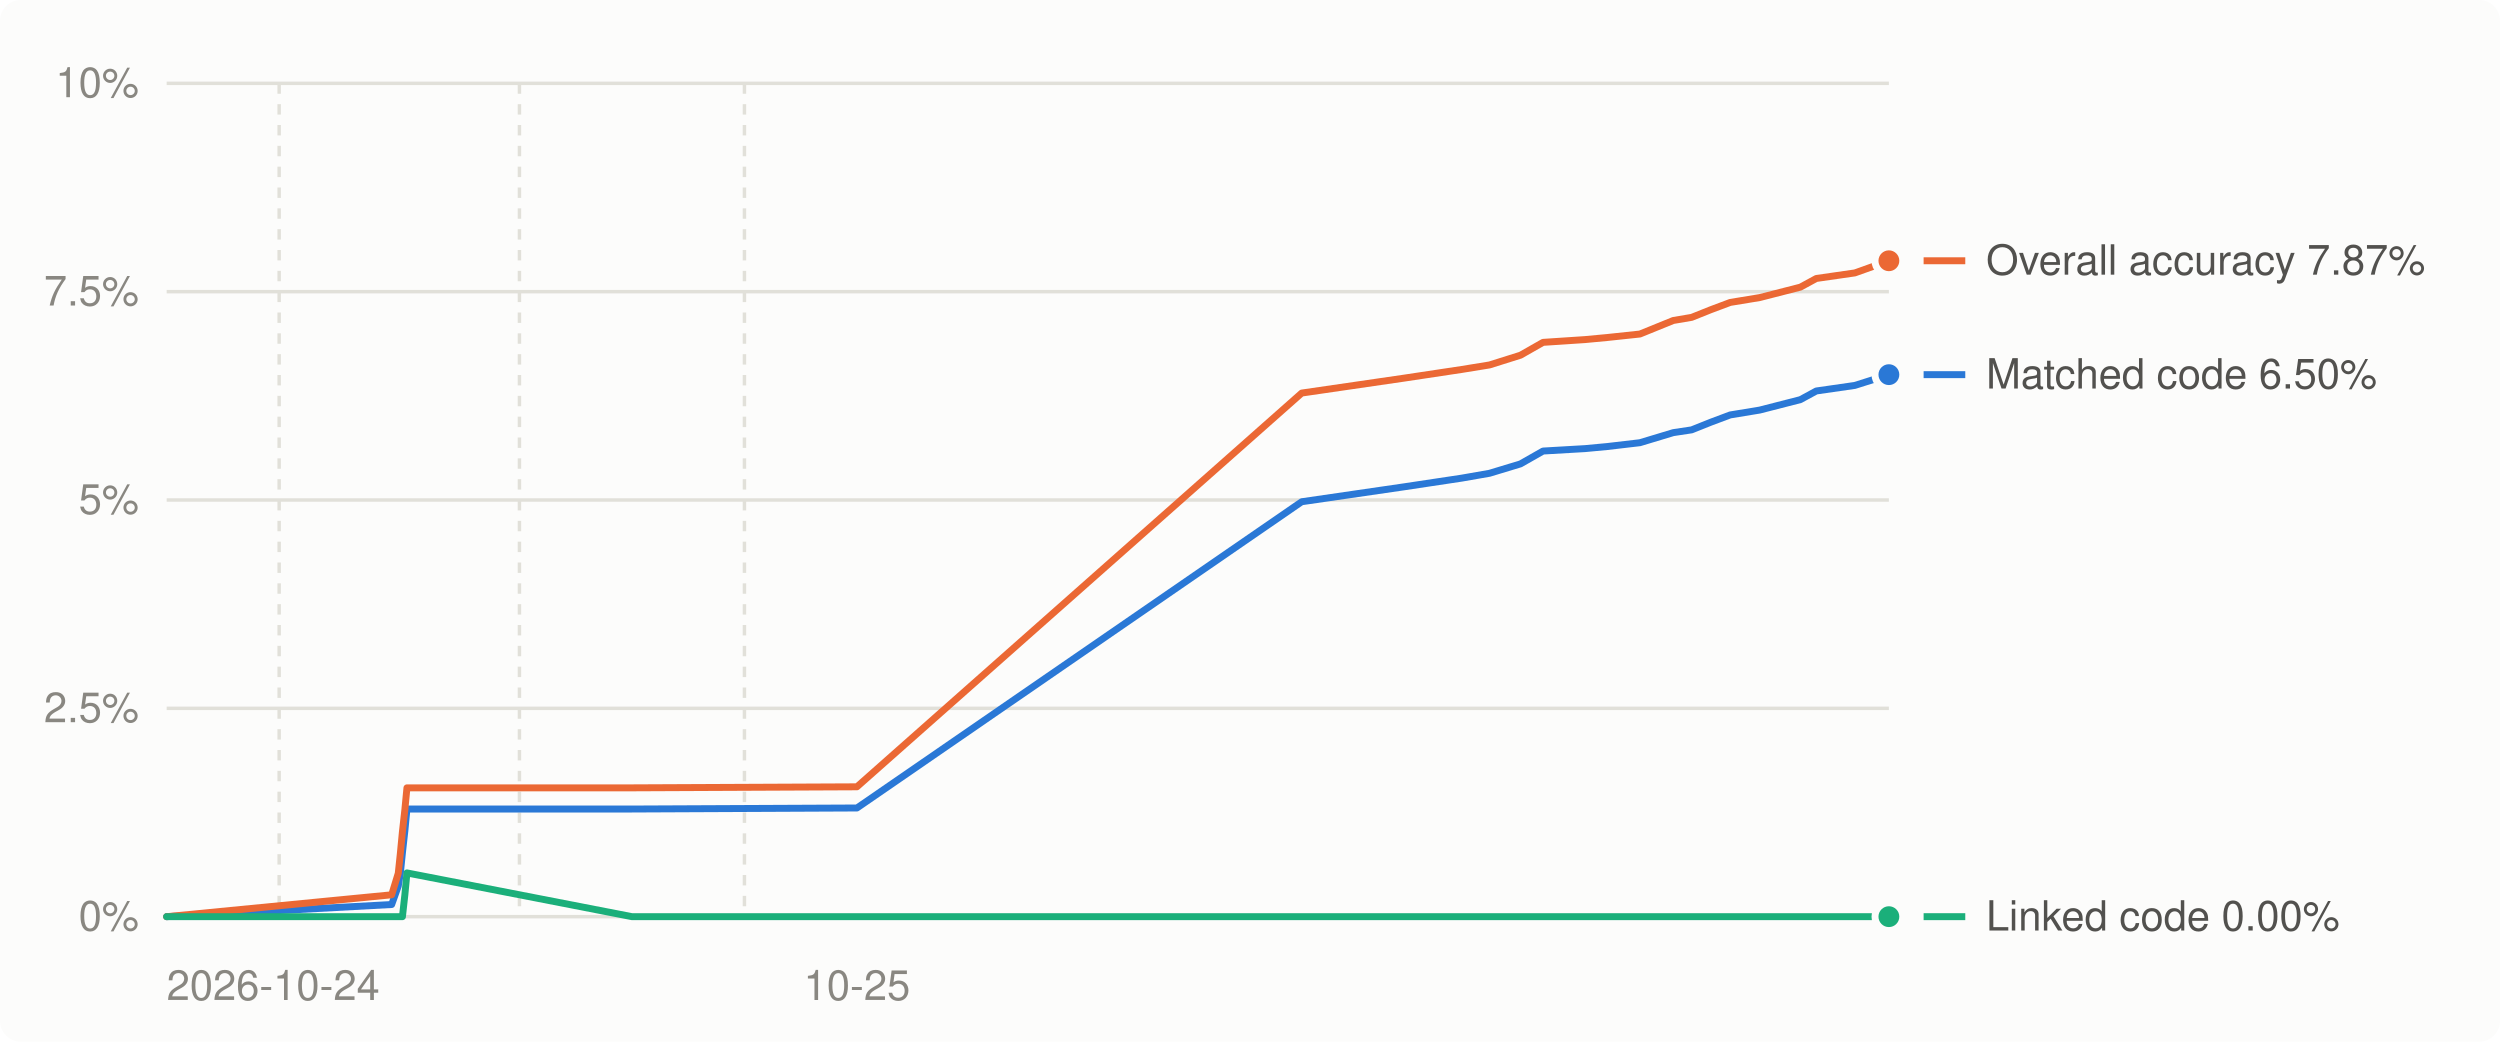
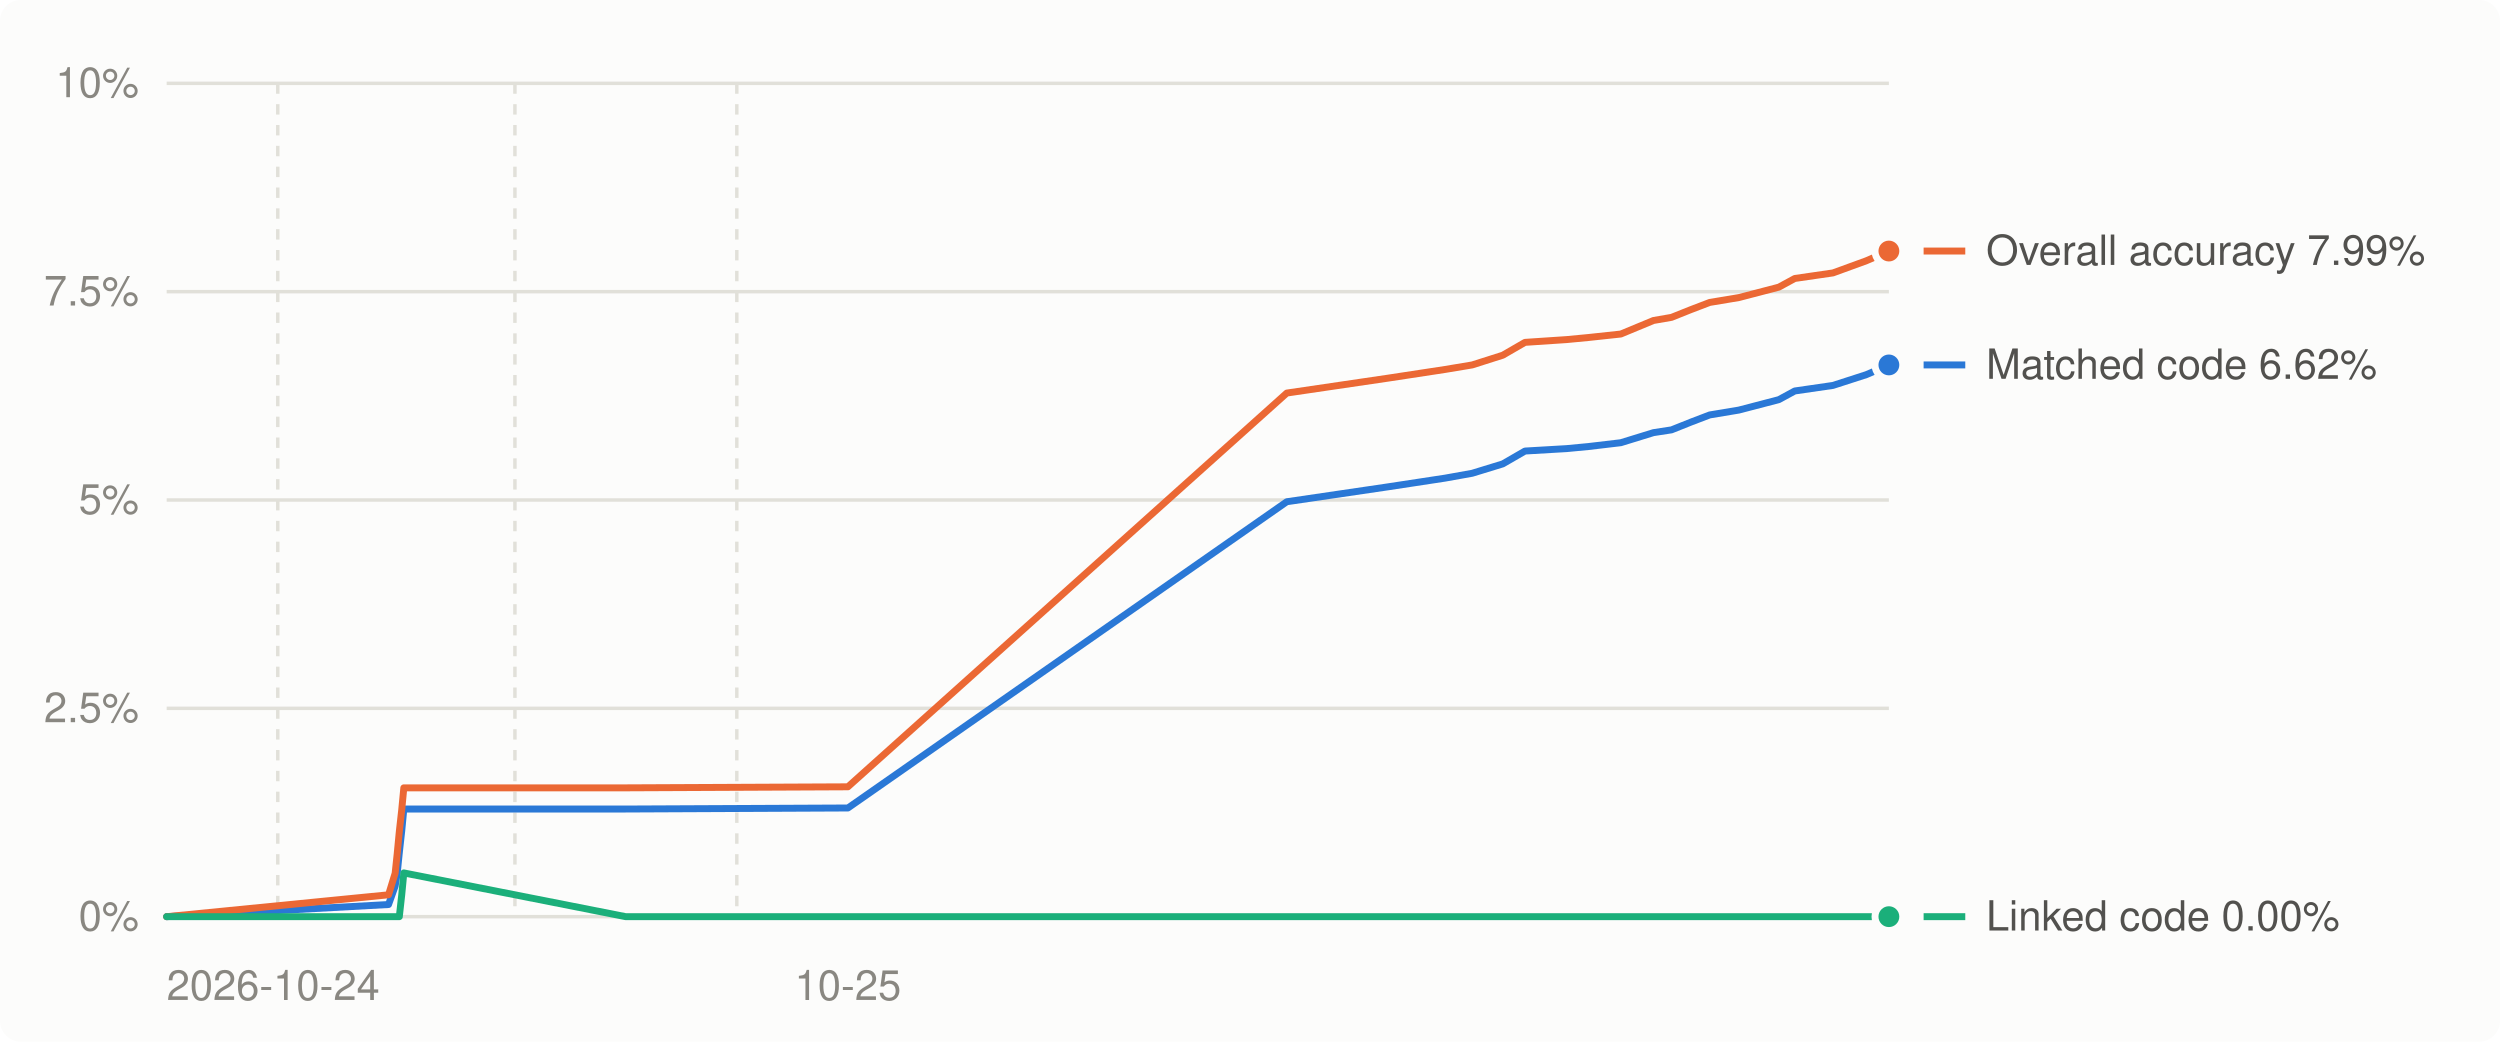
<svg xmlns="http://www.w3.org/2000/svg" viewBox="0 0 720 300" width="720" height="300" role="img" aria-label="Decompilation progress over time (USA)">
  <style>
.bg{fill:#fcfcfb}.grid{stroke:#e1e0d9}.muted{fill:#898781}.lbl{fill:#52514e}.ln0{stroke:#2a78d6}.dot0{fill:#2a78d6;stroke:#fcfcfb}.ln1{stroke:#eb6834}.dot1{fill:#eb6834;stroke:#fcfcfb}.ln2{stroke:#1baf7a}.dot2{fill:#1baf7a;stroke:#fcfcfb}
@media (prefers-color-scheme: dark){.bg{fill:#1a1a19}.grid{stroke:#2c2c2a}.muted{fill:#898781}.lbl{fill:#c3c2b7}.ln0{stroke:#3987e5}.dot0{fill:#3987e5;stroke:#1a1a19}.ln1{stroke:#d95926}.dot1{fill:#d95926;stroke:#1a1a19}.ln2{stroke:#199e70}.dot2{fill:#199e70;stroke:#1a1a19}}
text{font:12px -apple-system,BlinkMacSystemFont,'Segoe UI',Helvetica,Arial,sans-serif}
</style>
  <rect class="bg" width="720" height="300" rx="6" />
  <line x1="48" x2="544" y1="264.0" y2="264.0" class="grid" stroke-width="1" />
  <text x="40" y="268.0" class="muted" text-anchor="end">0%</text>
  <line x1="48" x2="544" y1="204.0" y2="204.0" class="grid" stroke-width="1" />
  <text x="40" y="208.0" class="muted" text-anchor="end">2.5%</text>
  <line x1="48" x2="544" y1="144.0" y2="144.0" class="grid" stroke-width="1" />
  <text x="40" y="148.0" class="muted" text-anchor="end">5%</text>
  <line x1="48" x2="544" y1="84.0" y2="84.0" class="grid" stroke-width="1" />
  <text x="40" y="88.0" class="muted" text-anchor="end">7.5%</text>
  <line x1="48" x2="544" y1="24.0" y2="24.0" class="grid" stroke-width="1" />
  <text x="40" y="28.0" class="muted" text-anchor="end">10%</text>
-   <line x1="80.4" x2="80.4" y1="24" y2="264" class="grid" stroke-width="1" stroke-dasharray="3 3" />
-   <line x1="149.6" x2="149.6" y1="24" y2="264" class="grid" stroke-width="1" stroke-dasharray="3 3" />
-   <line x1="214.4" x2="214.4" y1="24" y2="264" class="grid" stroke-width="1" stroke-dasharray="3 3" />
+   <line x1="80.0" x2="80.0" y1="24" y2="264" class="grid" stroke-width="1" stroke-dasharray="3 3" />
+   <line x1="148.3" x2="148.3" y1="24" y2="264" class="grid" stroke-width="1" stroke-dasharray="3 3" />
+   <line x1="212.2" x2="212.2" y1="24" y2="264" class="grid" stroke-width="1" stroke-dasharray="3 3" />
  <text class="muted" x="48.0" y="288" text-anchor="start">2026-10-24</text>
-   <text class="muted" x="246.8" y="288" text-anchor="middle">10-25</text>
-   <polyline points="48.0,264.0 112.8,260.5 114.7,255.2 115.3,251.5 115.9,245.6 116.6,239.3 117.2,233.0 182.0,233.0 246.8,232.7 374.9,144.5 404.4,140.2 421.0,137.7 429.0,136.3 437.9,133.6 444.4,129.9 456.5,129.2 462.9,128.6 472.3,127.5 481.9,124.6 487.2,123.8 492.7,121.6 498.3,119.5 506.8,118.1 518.5,115.1 523.1,112.6 534.2,111.0 544.0,107.9" fill="none" class="ln0" stroke-width="2" stroke-linejoin="round" stroke-linecap="round" />
-   <polyline points="48.0,264.0 112.8,257.7 114.7,251.5 115.3,245.8 115.9,239.5 116.6,233.2 117.2,226.9 182.0,226.9 246.8,226.6 374.9,113.2 404.4,108.9 421.0,106.4 429.0,105.1 437.9,102.3 444.4,98.6 456.5,97.8 462.9,97.2 472.3,96.2 481.9,92.3 487.2,91.4 492.7,89.2 498.3,87.1 506.8,85.7 518.5,82.7 523.1,80.2 534.2,78.6 544.0,75.1" fill="none" class="ln1" stroke-width="2" stroke-linejoin="round" stroke-linecap="round" />
-   <polyline points="48.0,264.0 112.8,264.0 114.7,264.0 115.3,264.0 115.9,264.0 116.6,257.7 117.2,251.4 182.0,264.0 246.8,264.0 374.9,264.0 404.4,264.0 421.0,264.0 429.0,264.0 437.9,264.0 444.4,264.0 456.5,264.0 462.9,264.0 472.3,264.0 481.9,264.0 487.2,264.0 492.7,264.0 498.3,264.0 506.8,264.0 518.5,264.0 523.1,264.0 534.2,264.0 544.0,264.0" fill="none" class="ln2" stroke-width="2" stroke-linejoin="round" stroke-linecap="round" />
-   <circle cx="544.0" cy="107.9" r="4" class="dot0" stroke-width="2" />
-   <circle cx="544.0" cy="75.1" r="4" class="dot1" stroke-width="2" />
+   <text class="muted" x="244.2" y="288" text-anchor="middle">10-25</text>
+   <polyline points="48.0,264.0 111.9,260.5 113.8,255.2 114.4,251.5 115.0,245.6 115.7,239.3 116.3,233.0 180.2,233.0 244.2,232.7 370.6,144.5 399.8,140.2 416.2,137.7 424.0,136.3 432.8,133.6 439.2,129.9 451.2,129.2 457.5,128.6 466.8,127.5 476.2,124.6 481.4,123.8 486.9,121.6 492.4,119.5 500.8,118.1 512.3,115.1 516.9,112.6 527.9,111.0 537.5,107.9 544.0,105.1" fill="none" class="ln0" stroke-width="2" stroke-linejoin="round" stroke-linecap="round" />
+   <polyline points="48.0,264.0 111.9,257.7 113.8,251.5 114.4,245.8 115.0,239.5 115.7,233.2 116.3,226.9 180.2,226.9 244.2,226.6 370.6,113.2 399.8,108.9 416.2,106.4 424.0,105.1 432.8,102.3 439.2,98.6 451.2,97.8 457.5,97.2 466.8,96.2 476.2,92.3 481.4,91.4 486.9,89.2 492.4,87.1 500.8,85.7 512.3,82.7 516.9,80.2 527.9,78.6 537.5,75.1 544.0,72.3" fill="none" class="ln1" stroke-width="2" stroke-linejoin="round" stroke-linecap="round" />
+   <polyline points="48.0,264.0 111.9,264.0 113.8,264.0 114.4,264.0 115.0,264.0 115.7,257.7 116.3,251.4 180.2,264.0 244.2,264.0 370.6,264.0 399.8,264.0 416.2,264.0 424.0,264.0 432.8,264.0 439.2,264.0 451.2,264.0 457.5,264.0 466.8,264.0 476.2,264.0 481.4,264.0 486.9,264.0 492.4,264.0 500.8,264.0 512.3,264.0 516.9,264.0 527.9,264.0 537.5,264.0 544.0,264.0" fill="none" class="ln2" stroke-width="2" stroke-linejoin="round" stroke-linecap="round" />
+   <circle cx="544.0" cy="105.1" r="4" class="dot0" stroke-width="2" />
+   <circle cx="544.0" cy="72.3" r="4" class="dot1" stroke-width="2" />
  <circle cx="544.0" cy="264.0" r="4" class="dot2" stroke-width="2" />
  <line x1="554" x2="566" y1="264.0" y2="264.0" class="ln2" stroke-width="2" />
  <text class="lbl" x="572" y="268.0">Linked code 0.00%</text>
-   <line x1="554" x2="566" y1="107.9" y2="107.9" class="ln0" stroke-width="2" />
-   <text class="lbl" x="572" y="111.9">Matched code 6.50%</text>
-   <line x1="554" x2="566" y1="75.1" y2="75.1" class="ln1" stroke-width="2" />
-   <text class="lbl" x="572" y="79.1">Overall accuracy 7.87%</text>
+   <line x1="554" x2="566" y1="105.1" y2="105.1" class="ln0" stroke-width="2" />
+   <text class="lbl" x="572" y="109.1">Matched code 6.62%</text>
+   <line x1="554" x2="566" y1="72.3" y2="72.3" class="ln1" stroke-width="2" />
+   <text class="lbl" x="572" y="76.3">Overall accuracy 7.99%</text>
</svg>
